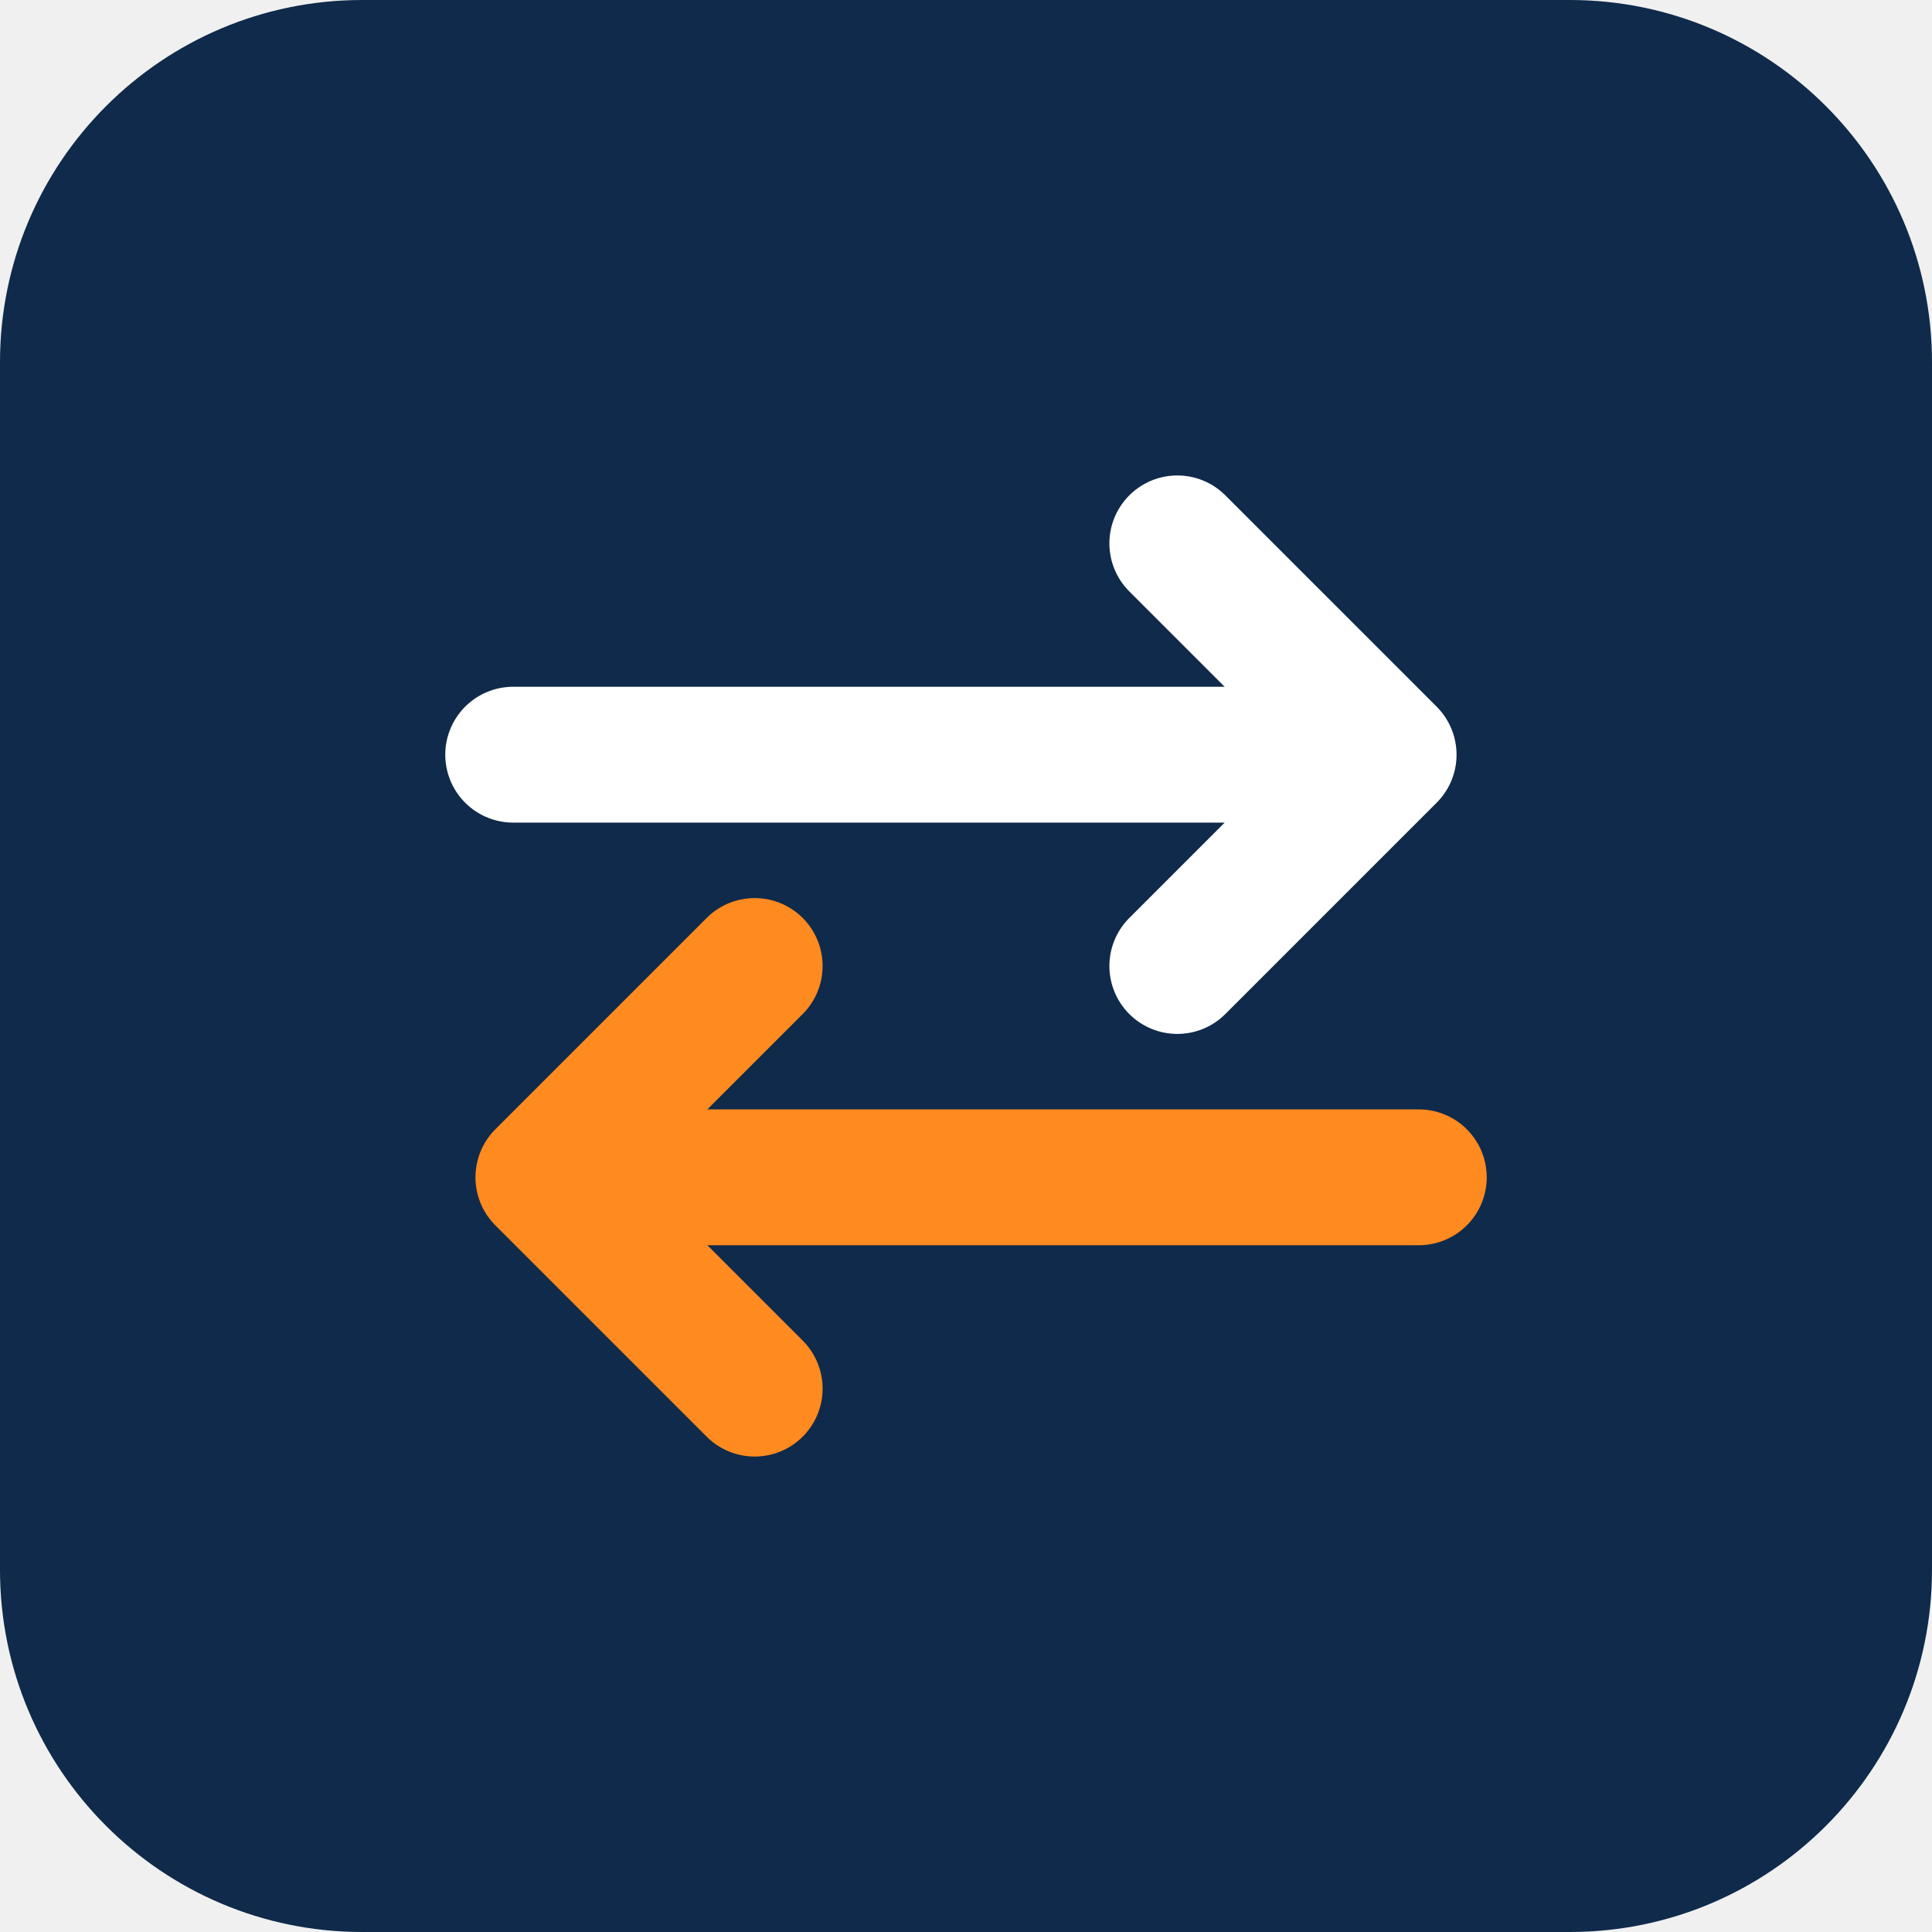
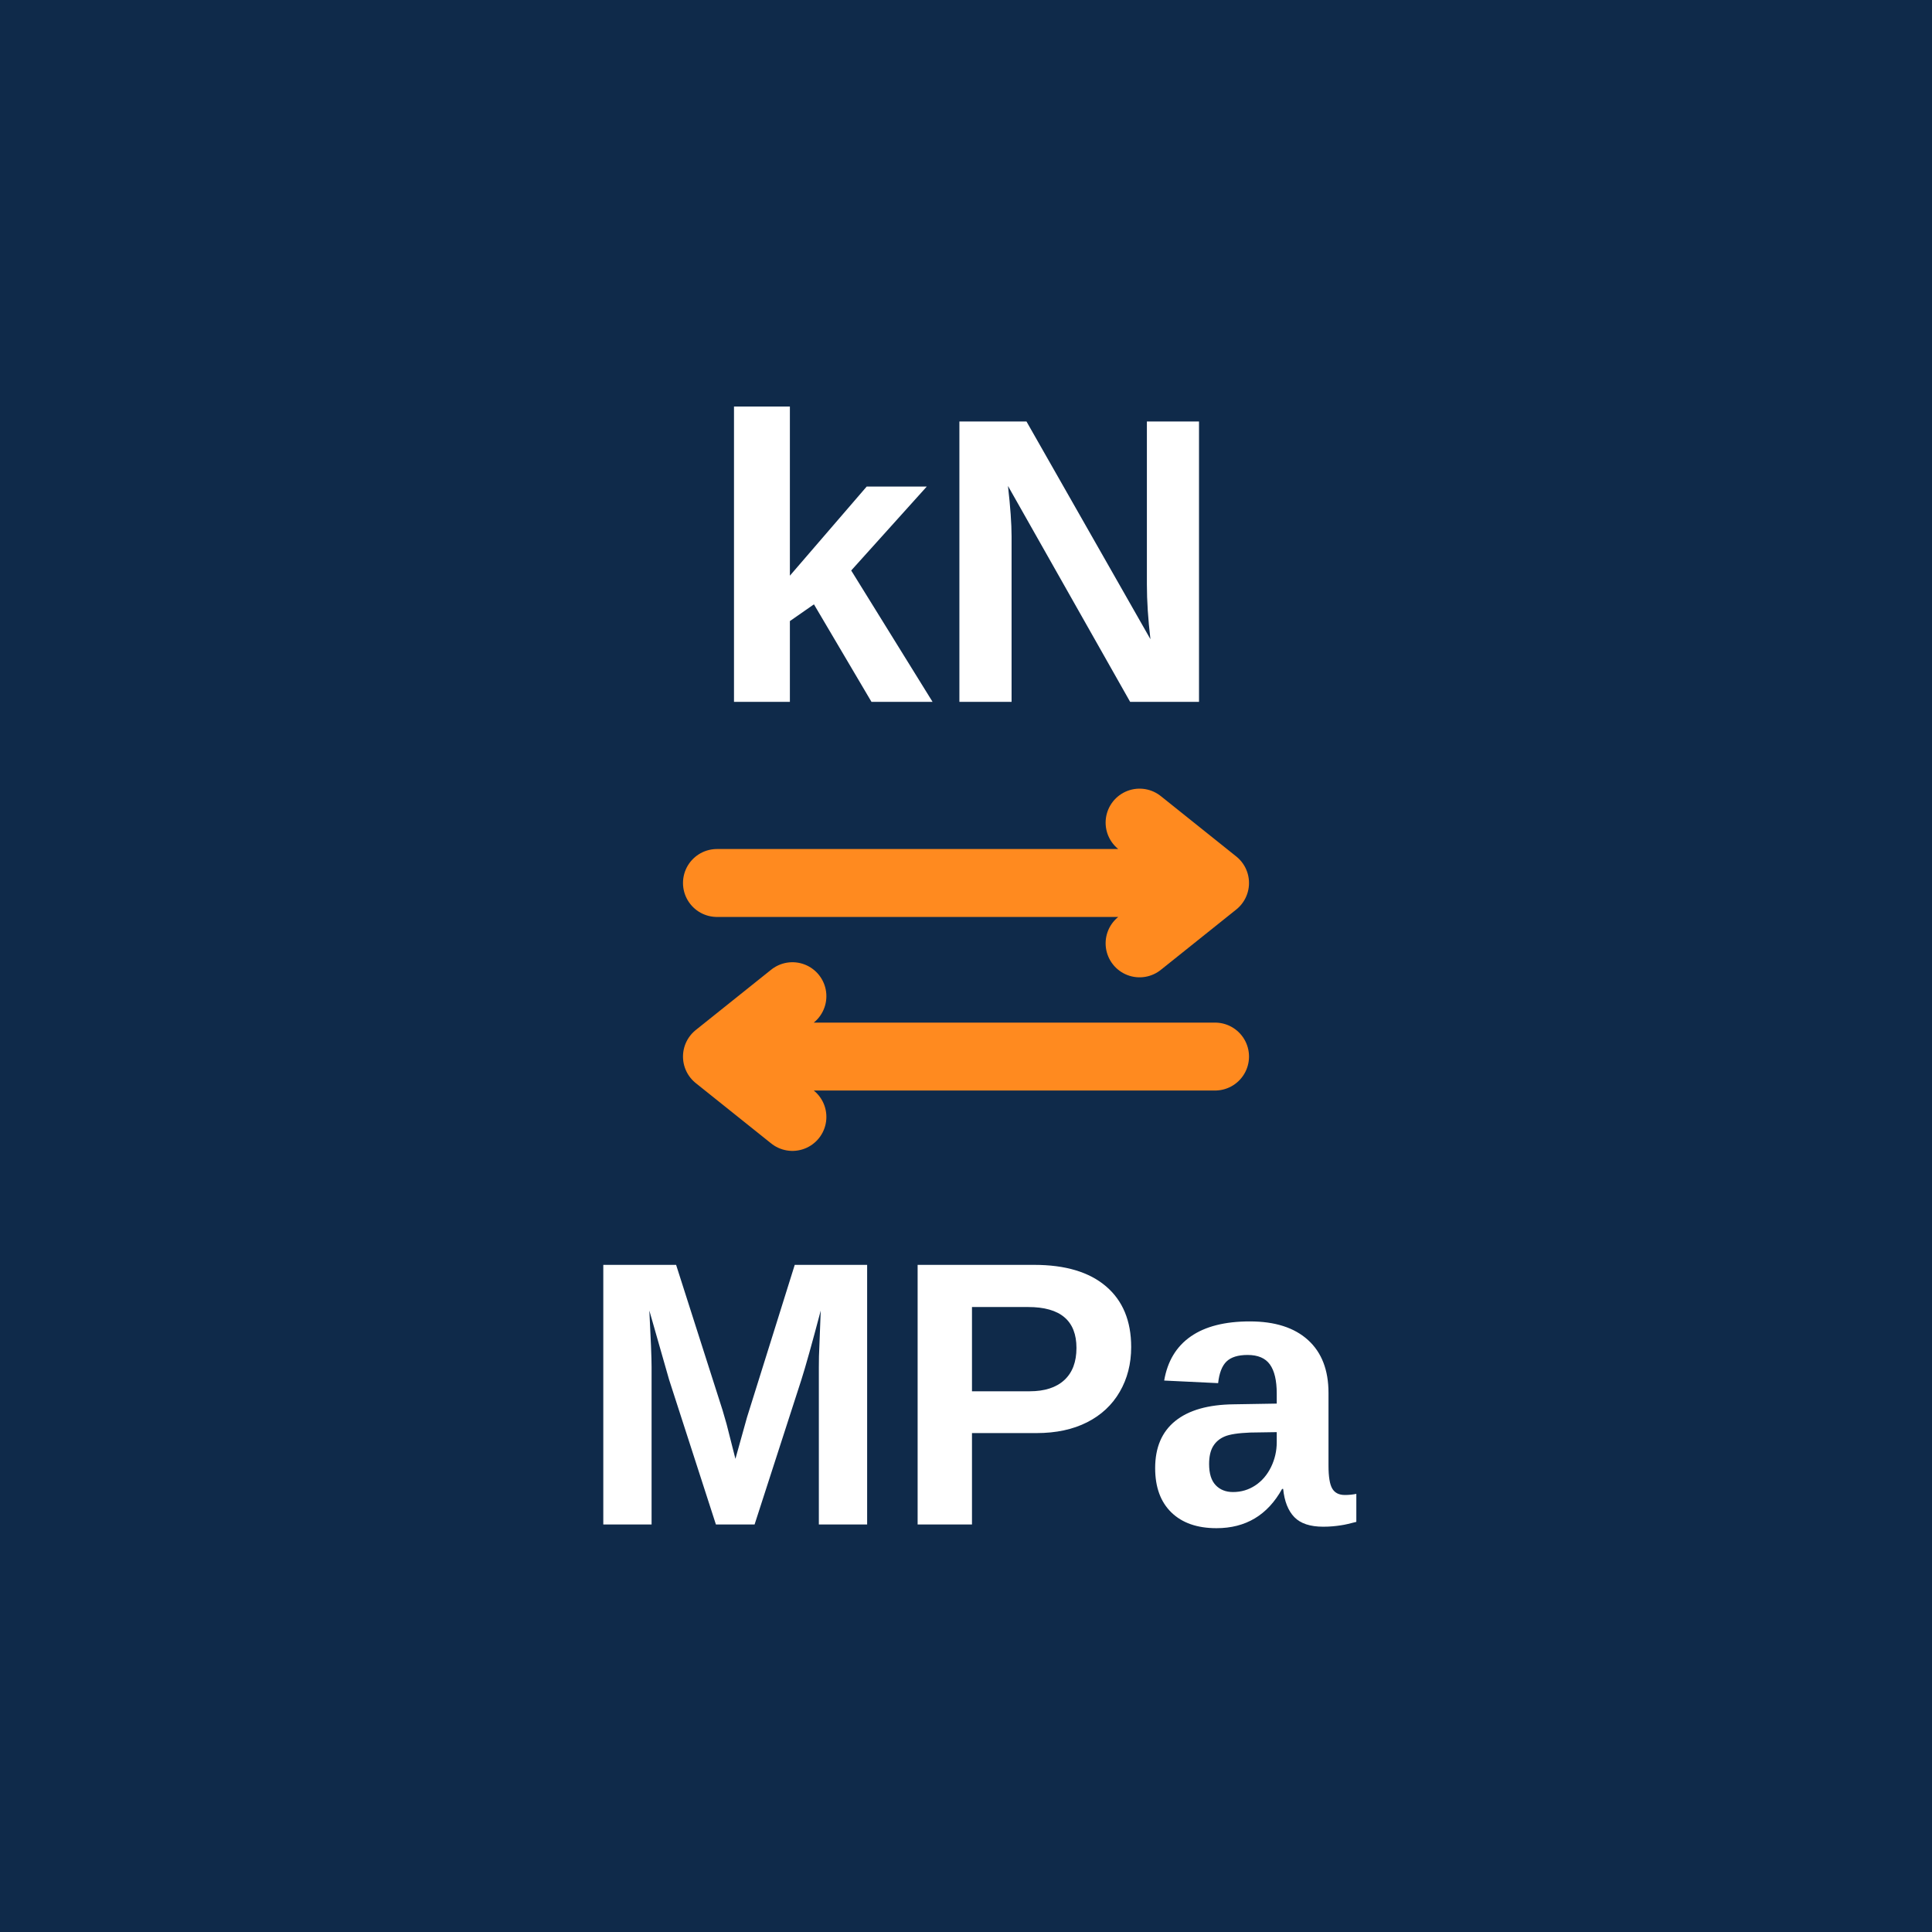
<svg xmlns="http://www.w3.org/2000/svg" viewBox="0 0 512 512">
-   <rect width="512" height="512" rx="96" fill="#0f2a4a" />
-   <g fill="none" stroke-width="36" stroke-linecap="round" stroke-linejoin="round">
-     <path d="M136 200H368M312 144l56 56-56 56" stroke="#ffffff" />
-     <path d="M376 312H144M200 256l-56 56 56 56" stroke="#ff8a1f" />
+   <rect width="512" height="512" fill="#0f2a4a" />
+   <g font-family="Segoe UI, Helvetica Neue, Arial, sans-serif" font-weight="700" text-anchor="middle" fill="#ffffff">
+     <text x="256" y="186" font-size="108">kN</text>
+     <text x="256" y="404" font-size="100">MPa</text>
+   </g>
+   <g fill="none" stroke="#ff8a1f" stroke-width="18" stroke-linecap="round" stroke-linejoin="round">
+     <path d="M190 234H322M302 218l20 16-20 16" />
+     <path d="M322 280H190M210 264l-20 16 20 16" />
  </g>
</svg>
